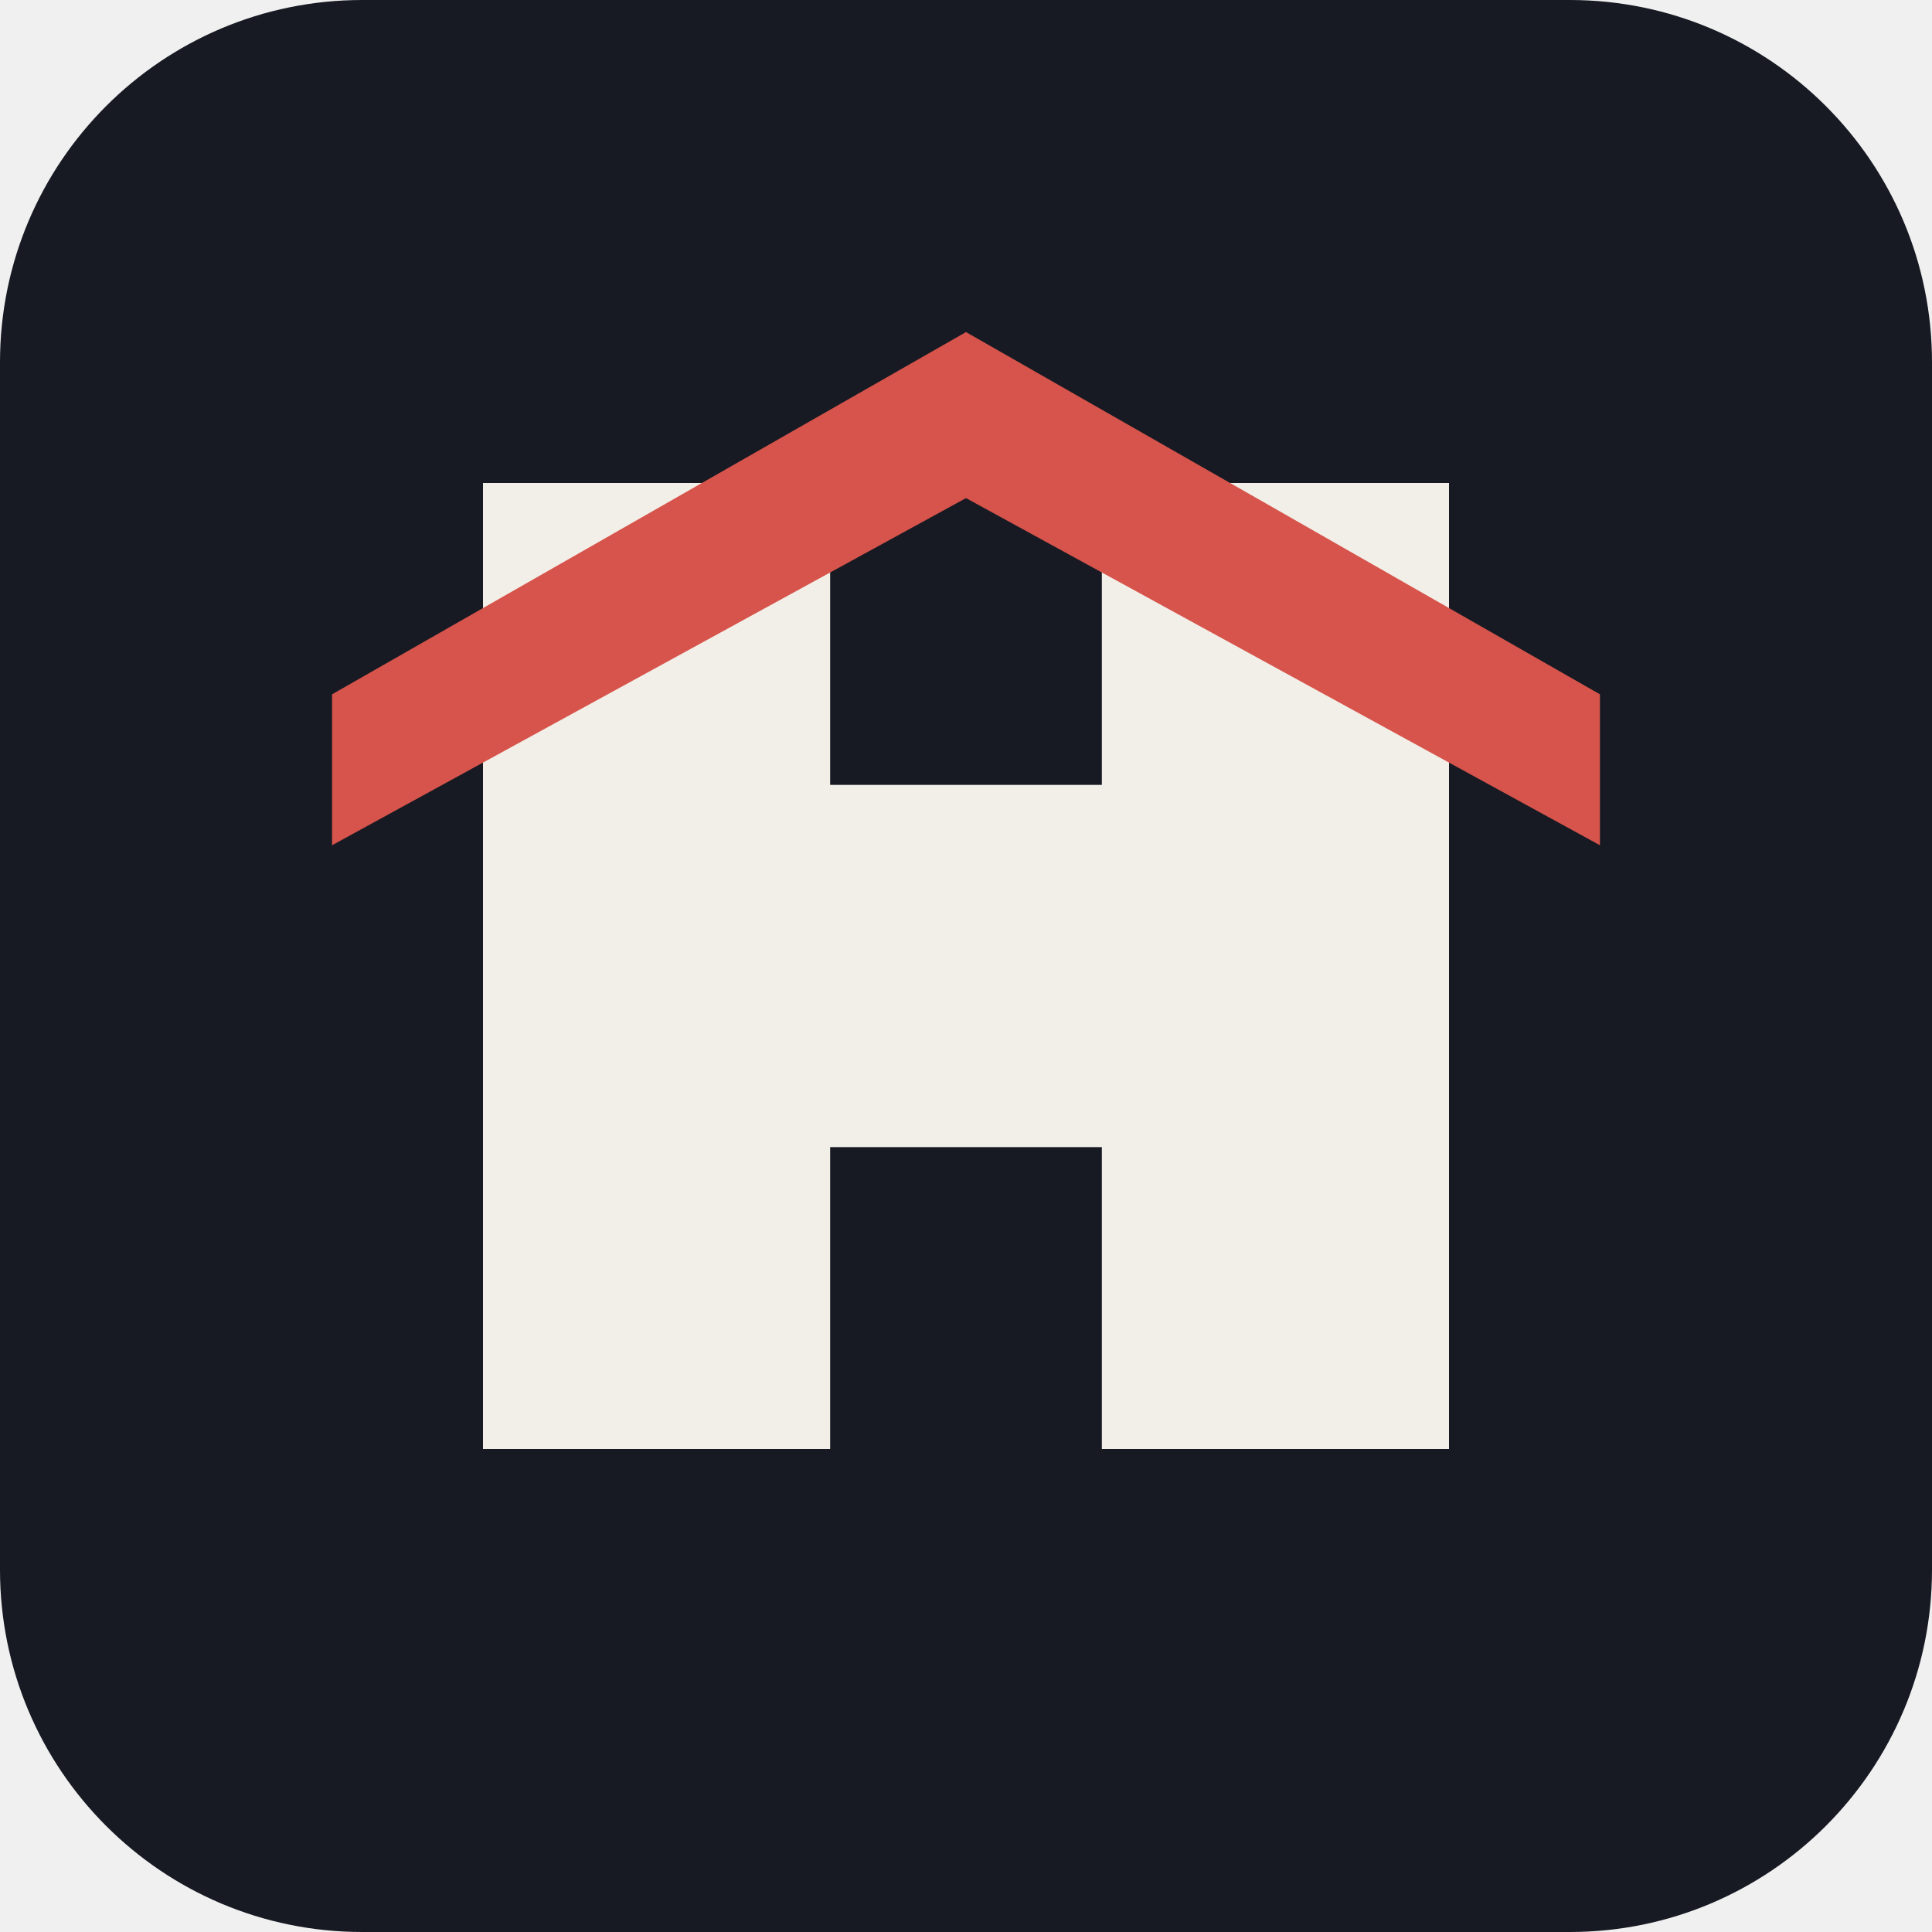
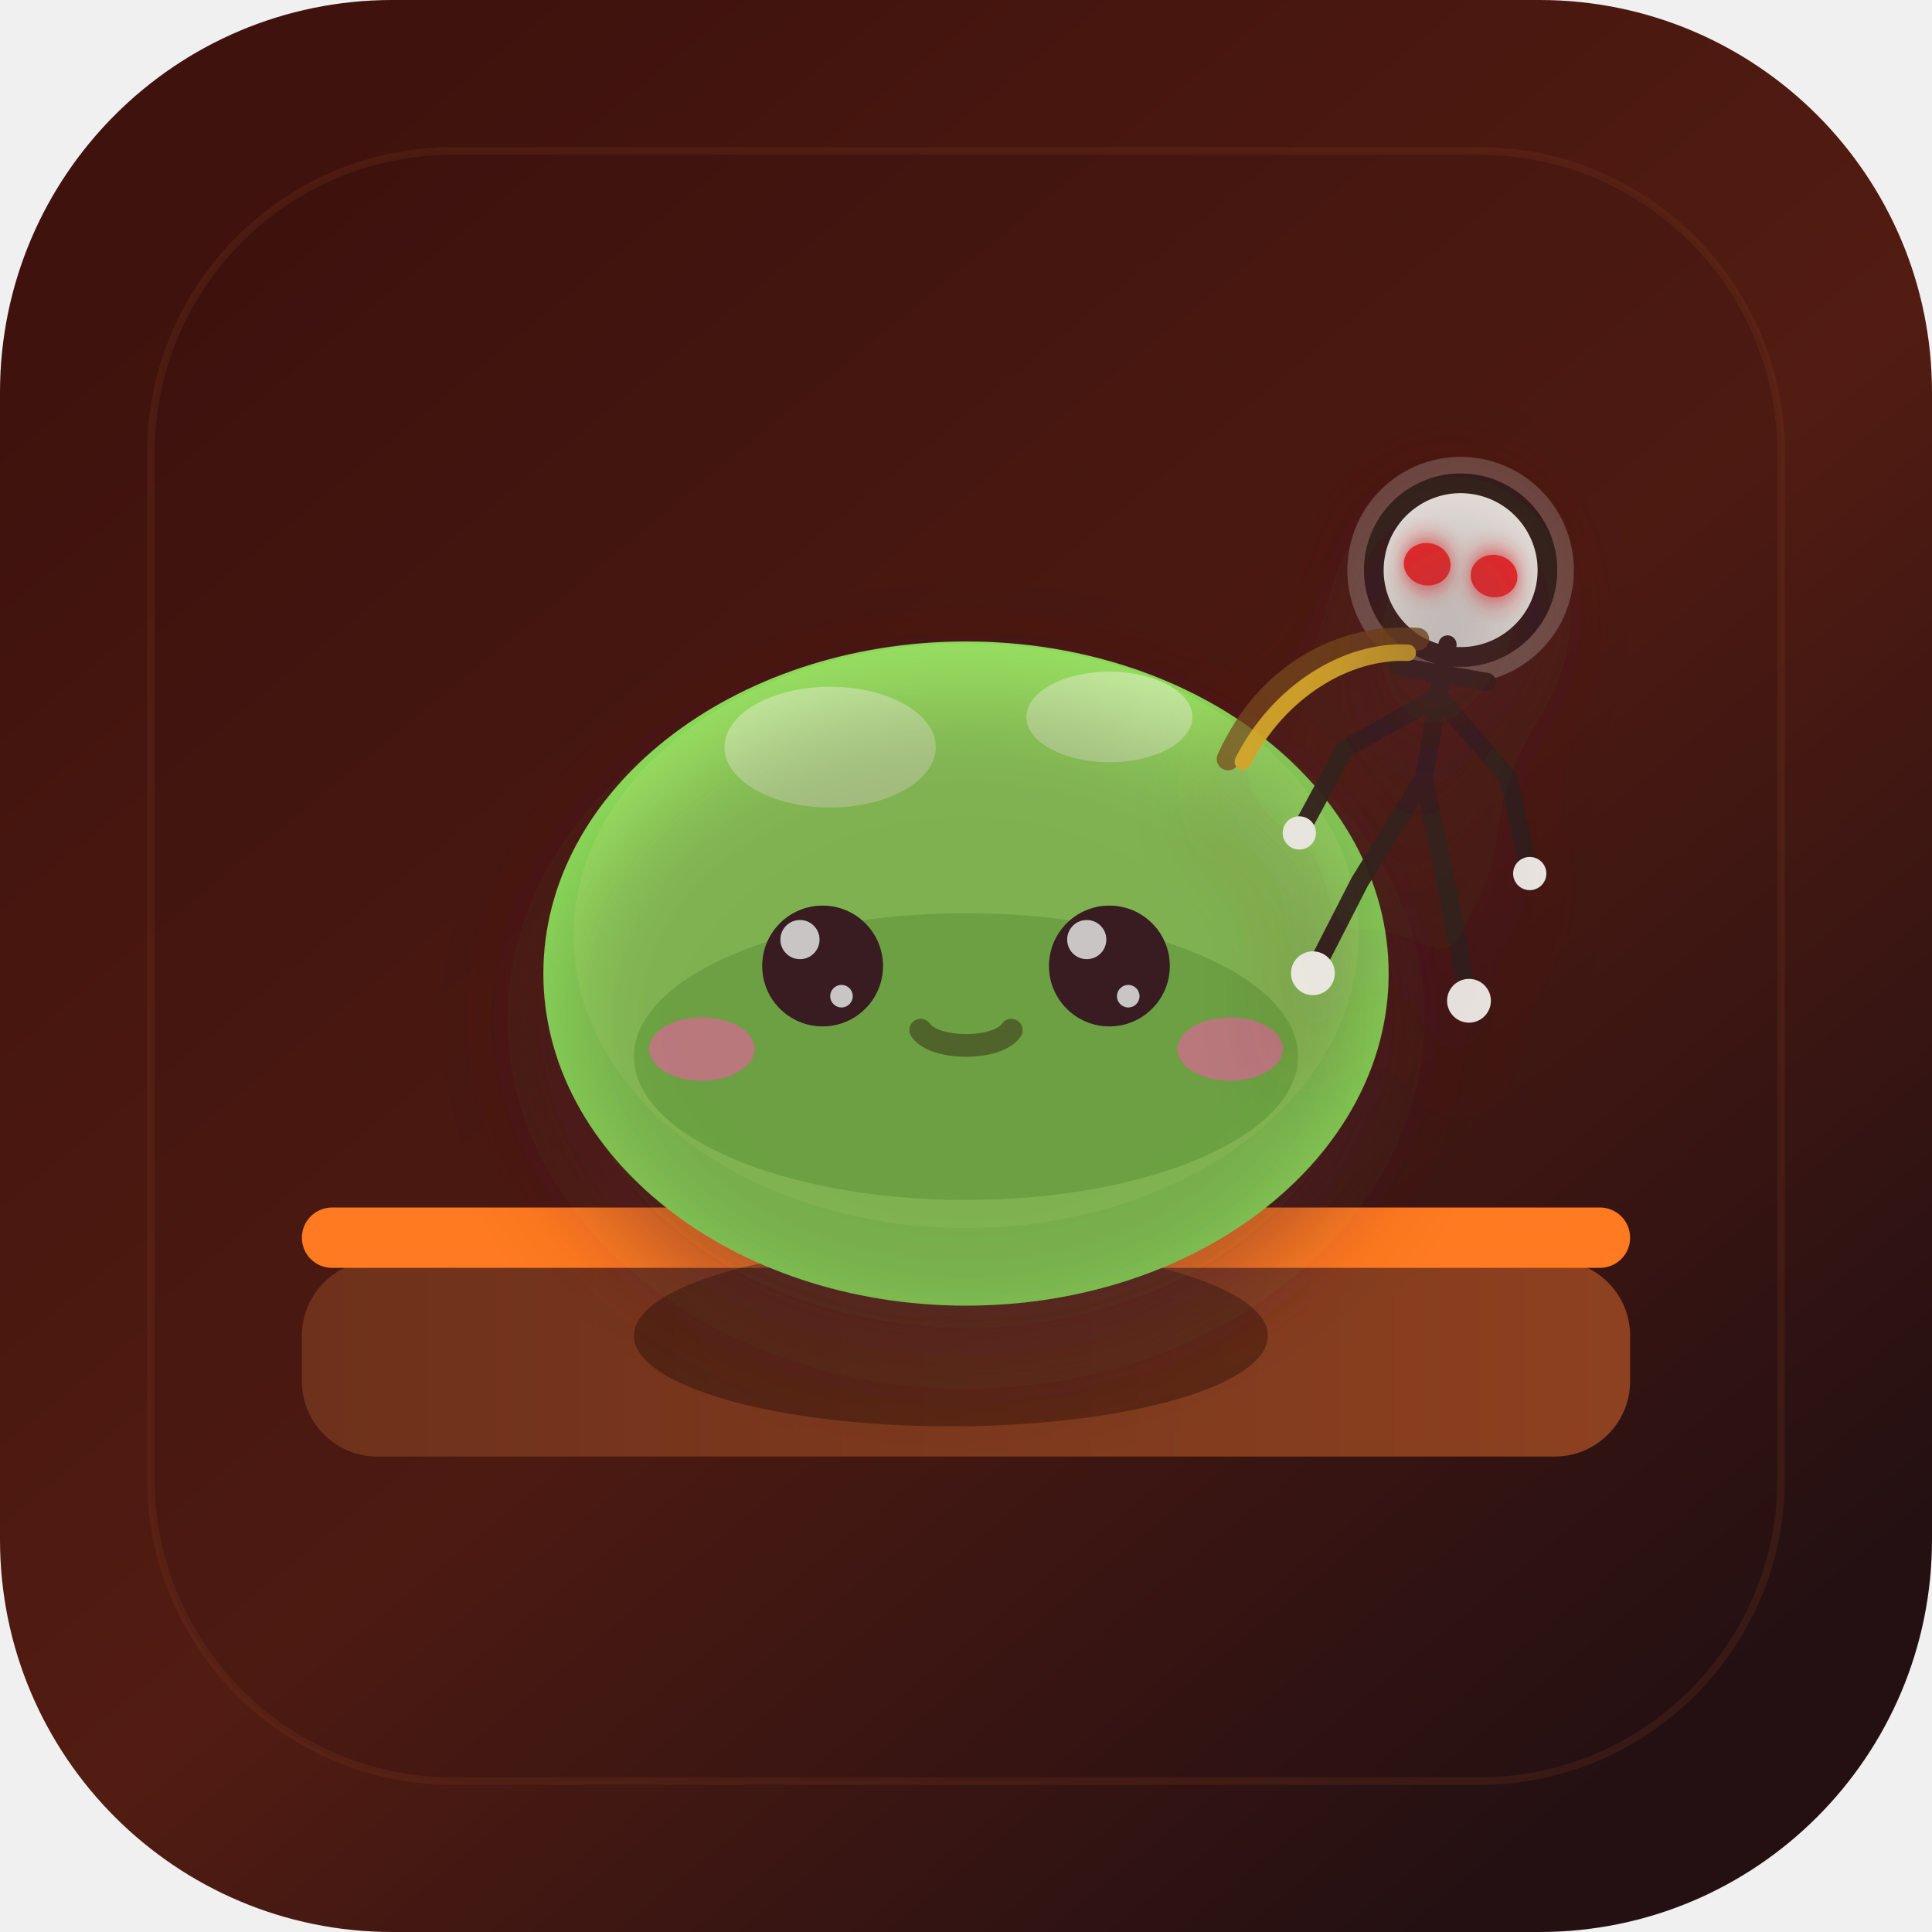
<svg xmlns="http://www.w3.org/2000/svg" width="256" height="256" viewBox="0 0 256 256" fill="none">
-   <rect width="256" height="256" rx="48" fill="#171A23" />
-   <path d="M64 192V64H110V104H146V64H192V192H146V152H110V192H64Z" fill="#F2EFE8" />
-   <path d="M128 44L212 92V112L128 66L44 112V92L128 44Z" fill="#D6544B" />
+   <defs>
+     <linearGradient id="bg" x1="36" y1="22" x2="212" y2="236" gradientUnits="userSpaceOnUse">
+       <stop stop-color="#3F120D" />
+       <stop offset="0.55" stop-color="#521C12" />
+       <stop offset="1" stop-color="#241012" />
+     </linearGradient>
+     <linearGradient id="platform" x1="40" y1="176" x2="216" y2="176" gradientUnits="userSpaceOnUse">
+       <stop stop-color="#6E311B" />
+       <stop offset="1" stop-color="#8D4120" />
+     </linearGradient>
+     <filter id="shadow" x="-20%" y="-20%" width="140%" height="160%">
+       <feGaussianBlur in="SourceAlpha" stdDeviation="7" />
+       <feOffset dy="6" />
+       <feColorMatrix type="matrix" values="0 0 0 0 0.08 0 0 0 0 0.02 0 0 0 0 0.03 0 0 0 0.45 0" />
+       <feBlend in2="SourceGraphic" mode="normal" />
+     </filter>
+     <filter id="eyeGlow" x="-30%" y="-30%" width="160%" height="160%">
+       <feGaussianBlur stdDeviation="1.5" result="blur" />
+       <feMerge>
+         <feMergeNode in="blur" />
+         <feMergeNode in="SourceGraphic" />
+       </feMerge>
+     </filter>
+   </defs>
+   <rect width="256" height="256" rx="52" fill="url(#bg)" />
+   <rect x="20" y="20" width="216" height="216" rx="40" fill="#2C0F11" fill-opacity="0.14" stroke="#8E4326" stroke-opacity="0.18" />
+   <rect x="40" y="167" width="176" height="26" rx="10" fill="url(#platform)" />
+   <rect x="40" y="160" width="176" height="8" rx="4" fill="#FF7A20" />
+   <ellipse cx="126" cy="177" rx="42" ry="12" fill="#140405" fill-opacity="0.34" />
+   <g filter="url(#shadow)">
+     <ellipse cx="128" cy="129" rx="56" ry="44" fill="#8EE15C" />
+     <ellipse cx="128" cy="124" rx="52" ry="38.72" fill="#9BE564" />
+     <ellipse cx="128" cy="140" rx="44" ry="19" fill="#7CCF4F" fill-opacity="0.95" />
+     <ellipse cx="110" cy="99" rx="14" ry="8" fill="#DAF7B8" fill-opacity="0.7" />
+     <ellipse cx="147" cy="95" rx="11" ry="6" fill="#DAF7B8" fill-opacity="0.7" />
+     <circle cx="109" cy="128" r="8" fill="#0B0F14" />
+     <circle cx="147" cy="128" r="8" fill="#0B0F14" />
+     <circle cx="106" cy="124.5" r="2.6" fill="white" />
+     <circle cx="144" cy="124.5" r="2.6" fill="white" />
+     <circle cx="111.5" cy="132" r="1.5" fill="white" />
+     <circle cx="149.5" cy="132" r="1.5" fill="white" />
+     <ellipse cx="93" cy="139" rx="7" ry="4.2" fill="#FF8FB1" fill-opacity="0.82" />
+     <ellipse cx="163" cy="139" rx="7" ry="4.2" fill="#FF8FB1" fill-opacity="0.82" />
+     <path d="M122 136.5C123.8 139.2 132.2 139.2 134 136.5" stroke="#4F7F27" stroke-width="3" stroke-linecap="round" />
+   </g>
+   <g transform="translate(175 54) rotate(10)" filter="url(#shadow)" opacity="0.96">
+     <circle cx="22" cy="18" r="15" fill="#FFFFFF" fill-opacity="0.18" />
+     <circle cx="22" cy="18" r="11.5" fill="#F4F1EC" stroke="#2D1A16" stroke-width="2.6" />
+     <ellipse cx="17.5" cy="18" rx="3.1" ry="2.8" fill="#FF2D2D" filter="url(#eyeGlow)" />
+     <ellipse cx="26.5" cy="18" rx="3.1" ry="2.8" fill="#FF2D2D" filter="url(#eyeGlow)" />
+     <g stroke="#2D1A16" stroke-width="2.4" stroke-linecap="round">
+       <path d="M22 28V46" />
+       <path d="M16 32H28" />
+       <path d="M22 35L11 44L7 56" />
+       <path d="M22 35L33 44L38 56" />
+       <path d="M22 46L16 61L12 74" />
+       <path d="M22 46L28 61L33 74" />
+     </g>
+     <g fill="#F4F1EC">
+       <circle cx="7" cy="56" r="2.2" />
+       <circle cx="38" cy="56" r="2.2" />
+       <circle cx="12" cy="74" r="2.9" />
+       <circle cx="33" cy="74" r="2.9" />
+     </g>
+     <path d="M-4 48C-1 36 8 29 18 28" stroke="#7A4A10" stroke-width="3" stroke-linecap="round" stroke-opacity="0.75" />
+     <path d="M-2 48C1 38 9 31 17 30" stroke="#D9AA2A" stroke-width="2.2" stroke-linecap="round" />
+   </g>
</svg>
